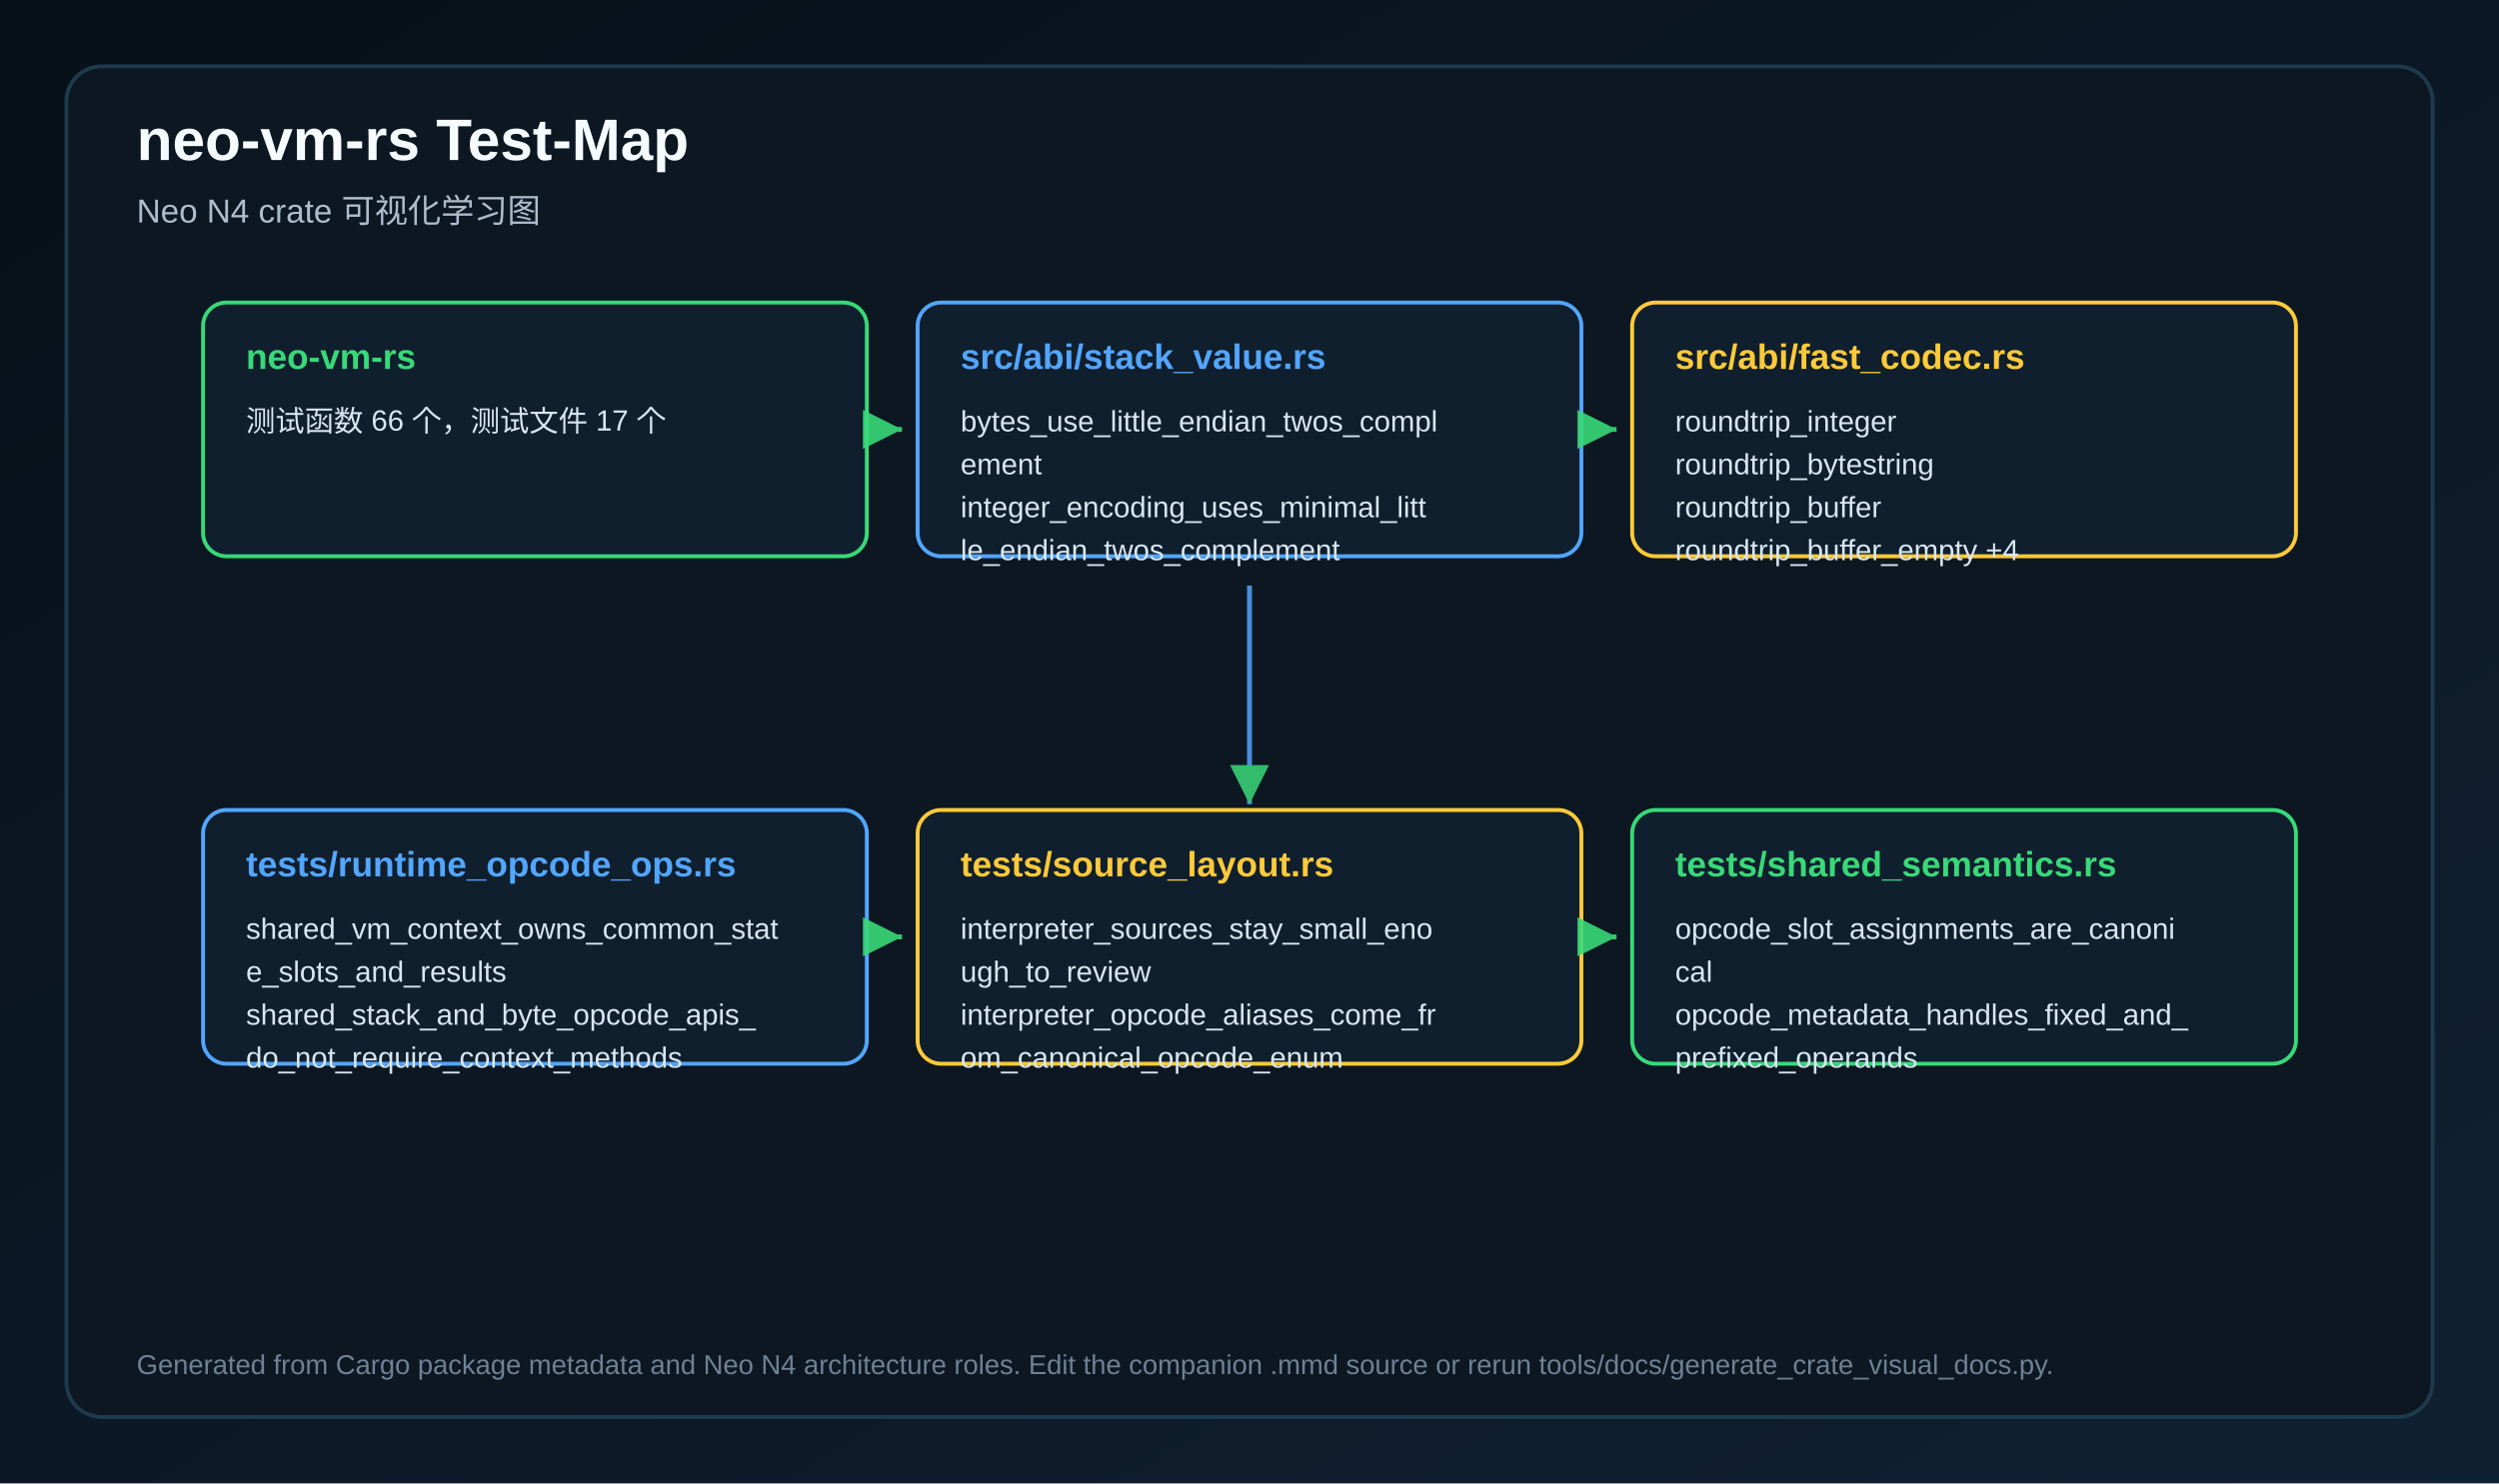
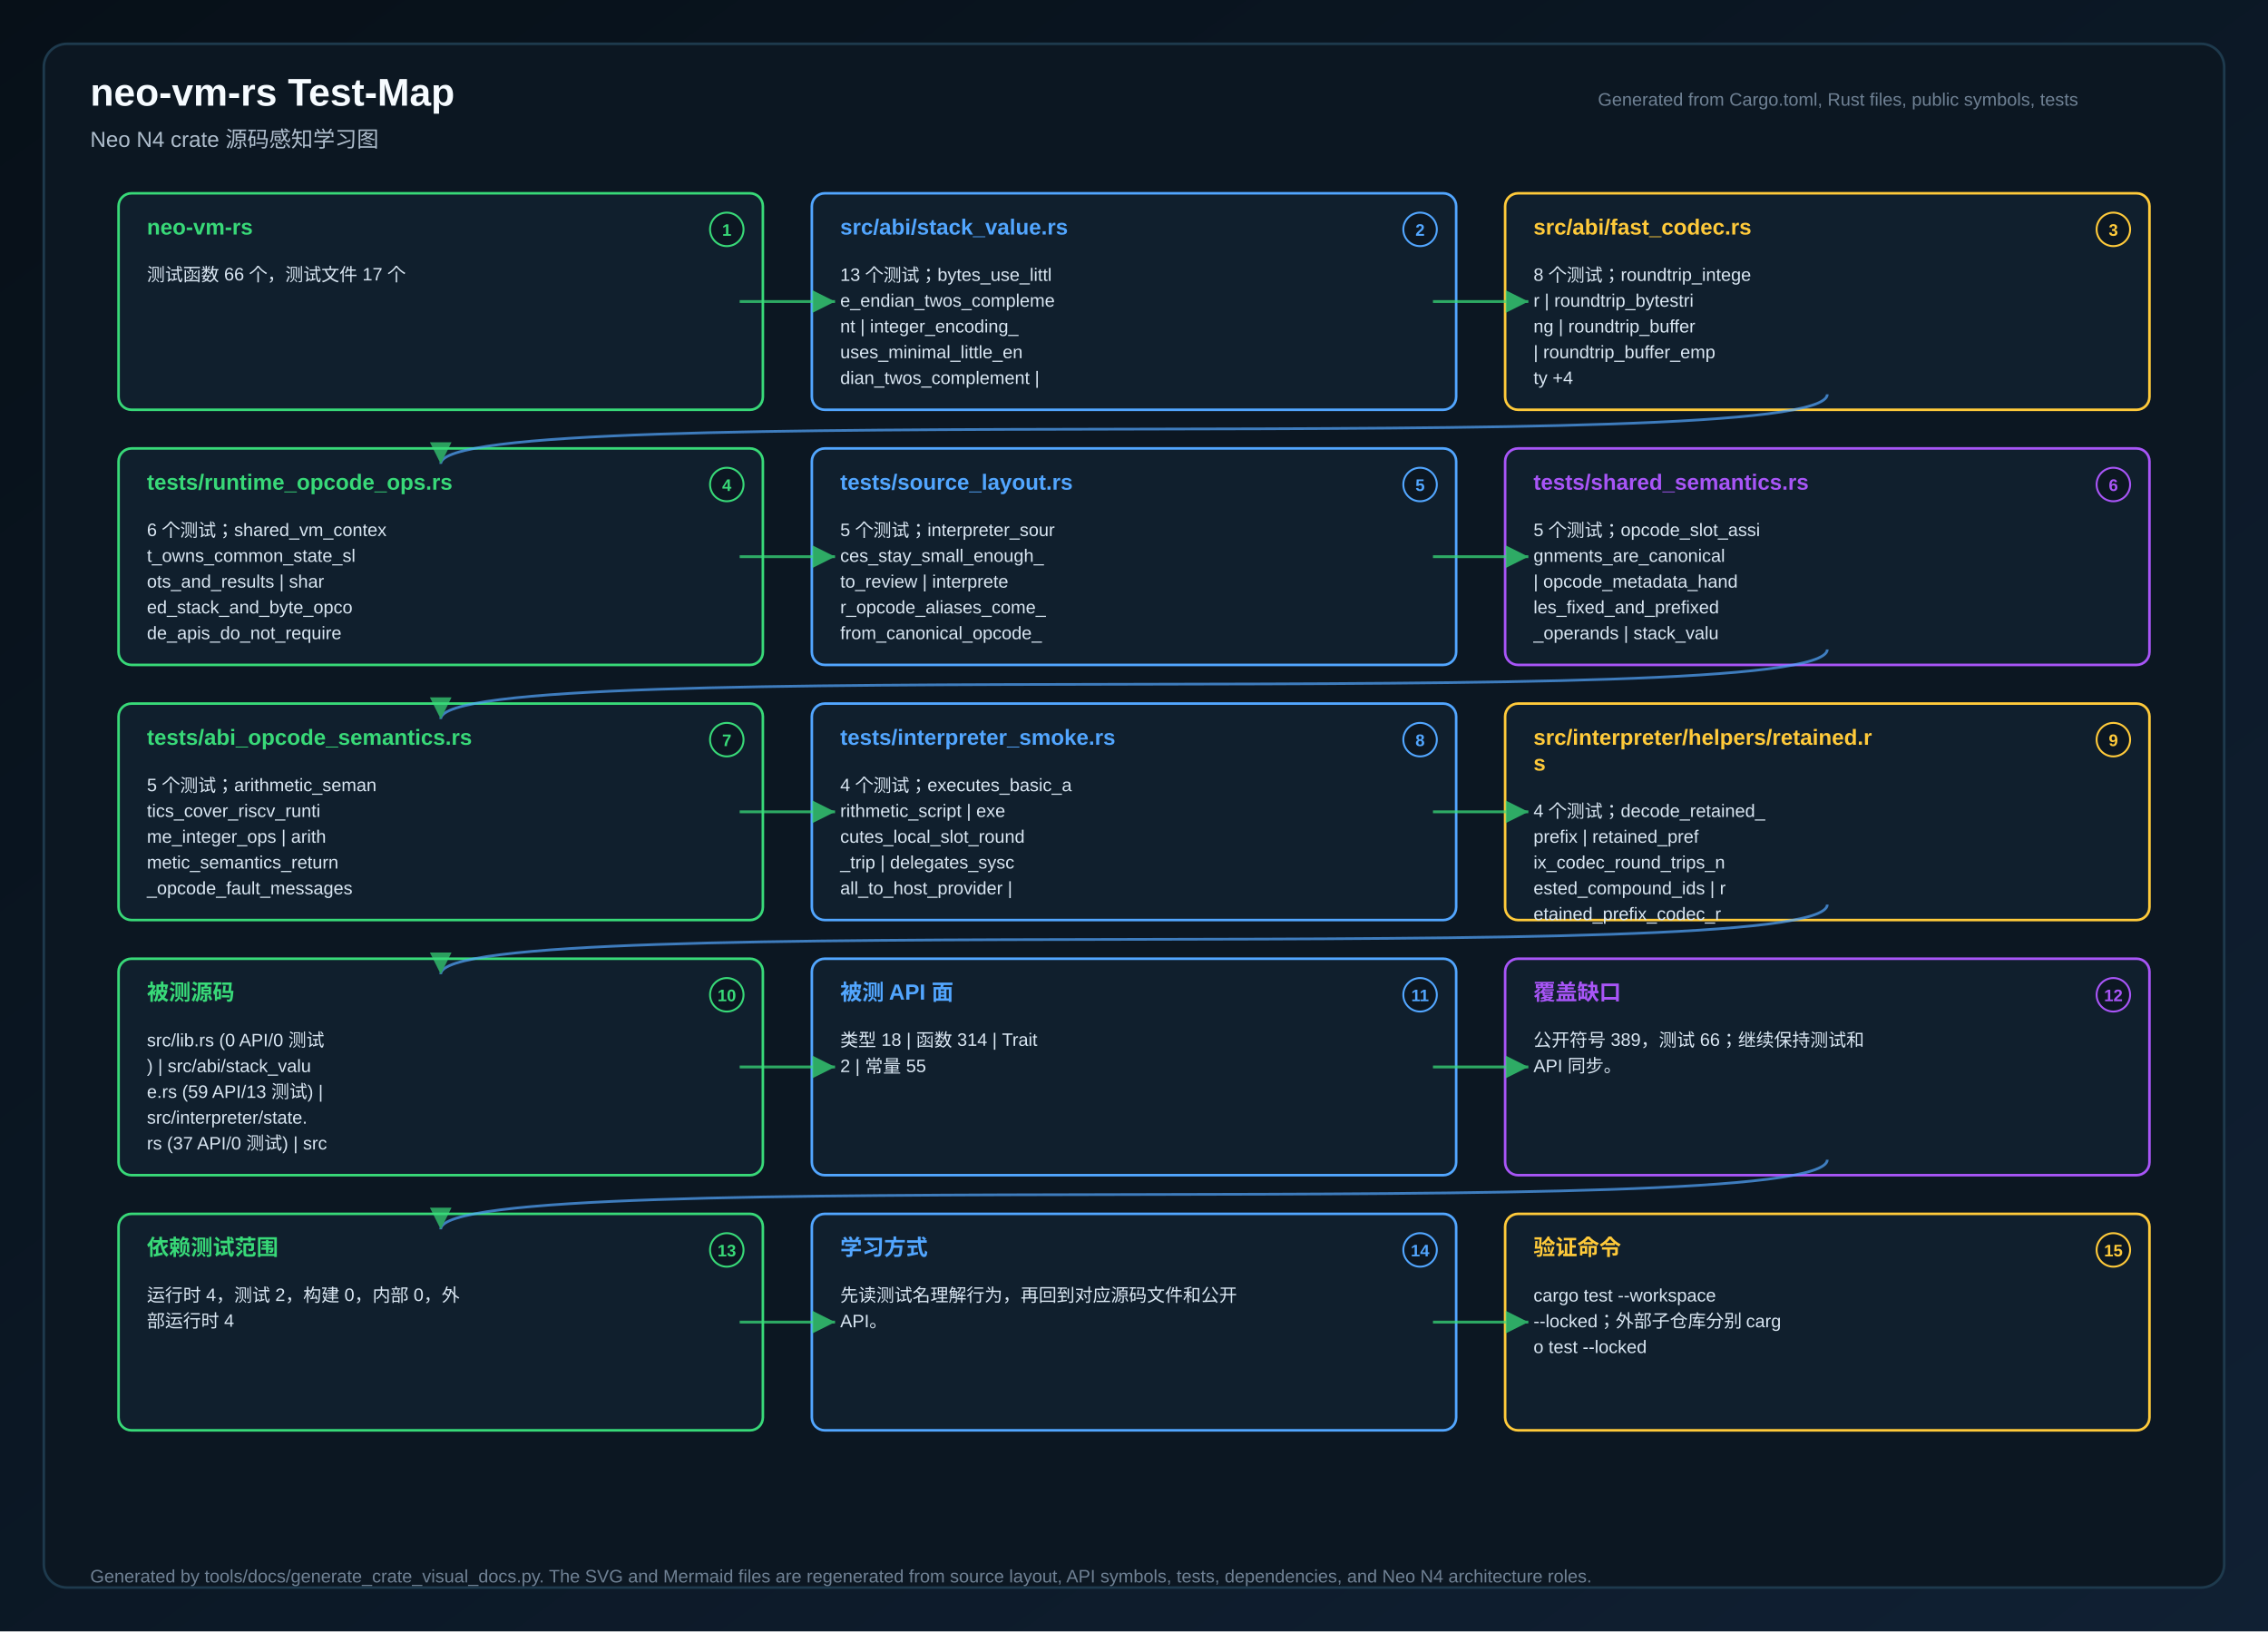
- <svg xmlns="http://www.w3.org/2000/svg" width="1280" height="760" viewBox="0 0 1280 760" role="img" aria-label="neo-vm-rs Test-Map">
+ <svg xmlns="http://www.w3.org/2000/svg" width="1760" height="1266" viewBox="0 0 1760 1266" role="img" aria-label="neo-vm-rs Test-Map">
  <defs>
    <linearGradient id="bg" x1="0" x2="1" y1="0" y2="1">
      <stop offset="0" stop-color="#071018" />
      <stop offset="1" stop-color="#102033" />
    </linearGradient>
    <marker id="arrow" markerWidth="12" markerHeight="12" refX="10" refY="6" orient="auto">
      <path d="M2,2 L10,6 L2,10 Z" fill="#38d978" />
    </marker>
  </defs>
-   <rect x="0" y="0" width="1280" height="760" fill="url(#bg)" />
-   <rect x="34" y="34" width="1212" height="692" rx="18" fill="#0c1722" stroke="#1e3a4d" stroke-width="2" />
+   <rect x="0" y="0" width="1760" height="1266" fill="url(#bg)" />
+   <rect x="34" y="34" width="1692" height="1198" rx="18" fill="#0c1722" stroke="#1e3a4d" stroke-width="2" />
  <text x="70" y="82" fill="#f6fbff" font-size="30" font-family="Segoe UI, Arial, sans-serif" font-weight="700">neo-vm-rs Test-Map</text>
-   <text x="70" y="114" fill="#aebdcc" font-size="17" font-family="Segoe UI, Arial, sans-serif">Neo N4 crate 可视化学习图</text>
-   <rect x="104" y="155" width="340" height="130" rx="12" fill="#101f2d" stroke="#38d978" stroke-width="2" />
-   <text x="126" y="189" fill="#38d978" font-size="18" font-family="Segoe UI, Arial, sans-serif" font-weight="700">neo-vm-rs</text>
-   <text x="126" y="221" fill="#d9e6f2" font-size="15" font-family="Segoe UI, Arial, sans-serif">测试函数 66 个，测试文件 17 个</text>
-   <rect x="470" y="155" width="340" height="130" rx="12" fill="#101f2d" stroke="#52a6ff" stroke-width="2" />
-   <text x="492" y="189" fill="#52a6ff" font-size="18" font-family="Segoe UI, Arial, sans-serif" font-weight="700">src/abi/stack_value.rs</text>
-   <text x="492" y="221" fill="#d9e6f2" font-size="15" font-family="Segoe UI, Arial, sans-serif">bytes_use_little_endian_twos_compl</text>
-   <text x="492" y="243" fill="#d9e6f2" font-size="15" font-family="Segoe UI, Arial, sans-serif">ement</text>
-   <text x="492" y="265" fill="#d9e6f2" font-size="15" font-family="Segoe UI, Arial, sans-serif">integer_encoding_uses_minimal_litt</text>
-   <text x="492" y="287" fill="#d9e6f2" font-size="15" font-family="Segoe UI, Arial, sans-serif">le_endian_twos_complement</text>
-   <line x1="452" y1="220" x2="462" y2="220" stroke="#38d978" stroke-width="2.5" marker-end="url(#arrow)" opacity="0.9" />
-   <rect x="836" y="155" width="340" height="130" rx="12" fill="#101f2d" stroke="#ffca3a" stroke-width="2" />
-   <text x="858" y="189" fill="#ffca3a" font-size="18" font-family="Segoe UI, Arial, sans-serif" font-weight="700">src/abi/fast_codec.rs</text>
-   <text x="858" y="221" fill="#d9e6f2" font-size="15" font-family="Segoe UI, Arial, sans-serif">roundtrip_integer</text>
-   <text x="858" y="243" fill="#d9e6f2" font-size="15" font-family="Segoe UI, Arial, sans-serif">roundtrip_bytestring</text>
-   <text x="858" y="265" fill="#d9e6f2" font-size="15" font-family="Segoe UI, Arial, sans-serif">roundtrip_buffer</text>
-   <text x="858" y="287" fill="#d9e6f2" font-size="15" font-family="Segoe UI, Arial, sans-serif">roundtrip_buffer_empty +4</text>
-   <line x1="818" y1="220" x2="828" y2="220" stroke="#38d978" stroke-width="2.5" marker-end="url(#arrow)" opacity="0.9" />
-   <rect x="104" y="415" width="340" height="130" rx="12" fill="#101f2d" stroke="#52a6ff" stroke-width="2" />
-   <text x="126" y="449" fill="#52a6ff" font-size="18" font-family="Segoe UI, Arial, sans-serif" font-weight="700">tests/runtime_opcode_ops.rs</text>
-   <text x="126" y="481" fill="#d9e6f2" font-size="15" font-family="Segoe UI, Arial, sans-serif">shared_vm_context_owns_common_stat</text>
-   <text x="126" y="503" fill="#d9e6f2" font-size="15" font-family="Segoe UI, Arial, sans-serif">e_slots_and_results</text>
-   <text x="126" y="525" fill="#d9e6f2" font-size="15" font-family="Segoe UI, Arial, sans-serif">shared_stack_and_byte_opcode_apis_</text>
-   <text x="126" y="547" fill="#d9e6f2" font-size="15" font-family="Segoe UI, Arial, sans-serif">do_not_require_context_methods</text>
-   <rect x="470" y="415" width="340" height="130" rx="12" fill="#101f2d" stroke="#ffca3a" stroke-width="2" />
-   <text x="492" y="449" fill="#ffca3a" font-size="18" font-family="Segoe UI, Arial, sans-serif" font-weight="700">tests/source_layout.rs</text>
-   <text x="492" y="481" fill="#d9e6f2" font-size="15" font-family="Segoe UI, Arial, sans-serif">interpreter_sources_stay_small_eno</text>
-   <text x="492" y="503" fill="#d9e6f2" font-size="15" font-family="Segoe UI, Arial, sans-serif">ugh_to_review</text>
-   <text x="492" y="525" fill="#d9e6f2" font-size="15" font-family="Segoe UI, Arial, sans-serif">interpreter_opcode_aliases_come_fr</text>
-   <text x="492" y="547" fill="#d9e6f2" font-size="15" font-family="Segoe UI, Arial, sans-serif">om_canonical_opcode_enum</text>
-   <line x1="452" y1="480" x2="462" y2="480" stroke="#38d978" stroke-width="2.5" marker-end="url(#arrow)" opacity="0.9" />
-   <rect x="836" y="415" width="340" height="130" rx="12" fill="#101f2d" stroke="#38d978" stroke-width="2" />
-   <text x="858" y="449" fill="#38d978" font-size="18" font-family="Segoe UI, Arial, sans-serif" font-weight="700">tests/shared_semantics.rs</text>
-   <text x="858" y="481" fill="#d9e6f2" font-size="15" font-family="Segoe UI, Arial, sans-serif">opcode_slot_assignments_are_canoni</text>
-   <text x="858" y="503" fill="#d9e6f2" font-size="15" font-family="Segoe UI, Arial, sans-serif">cal</text>
-   <text x="858" y="525" fill="#d9e6f2" font-size="15" font-family="Segoe UI, Arial, sans-serif">opcode_metadata_handles_fixed_and_</text>
-   <text x="858" y="547" fill="#d9e6f2" font-size="15" font-family="Segoe UI, Arial, sans-serif">prefixed_operands</text>
-   <line x1="818" y1="480" x2="828" y2="480" stroke="#38d978" stroke-width="2.5" marker-end="url(#arrow)" opacity="0.9" />
-   <path d="M640 300 C640 350 640 370 640 412" stroke="#52a6ff" stroke-width="2.5" fill="none" marker-end="url(#arrow)" opacity="0.85" />
-   <text x="70" y="704" fill="#6f8194" font-size="14" font-family="Segoe UI, Arial, sans-serif">Generated from Cargo package metadata and Neo N4 architecture roles. Edit the companion .mmd source or rerun tools/docs/generate_crate_visual_docs.py.</text>
+   <text x="70" y="114" fill="#aebdcc" font-size="17" font-family="Segoe UI, Arial, sans-serif">Neo N4 crate 源码感知学习图</text>
+   <text x="1240" y="82" fill="#6f8194" font-size="14" font-family="Segoe UI, Arial, sans-serif">Generated from Cargo.toml, Rust files, public symbols, tests</text>
+   <rect x="92" y="150" width="500" height="168" rx="10" fill="#101f2d" stroke="#38d978" stroke-width="2" />
+   <circle cx="564" cy="178" r="13" fill="#0c1722" stroke="#38d978" stroke-width="1.5" />
+   <text x="564" y="183" text-anchor="middle" fill="#38d978" font-size="13" font-family="Segoe UI, Arial, sans-serif" font-weight="700">1</text>
+   <text x="114" y="182" fill="#38d978" font-size="17" font-family="Segoe UI, Arial, sans-serif" font-weight="700">neo-vm-rs</text>
+   <text x="114" y="218" fill="#d9e6f2" font-size="14" font-family="Segoe UI, Arial, sans-serif">测试函数 66 个，测试文件 17 个</text>
+   <rect x="630" y="150" width="500" height="168" rx="10" fill="#101f2d" stroke="#52a6ff" stroke-width="2" />
+   <circle cx="1102" cy="178" r="13" fill="#0c1722" stroke="#52a6ff" stroke-width="1.5" />
+   <text x="1102" y="183" text-anchor="middle" fill="#52a6ff" font-size="13" font-family="Segoe UI, Arial, sans-serif" font-weight="700">2</text>
+   <text x="652" y="182" fill="#52a6ff" font-size="17" font-family="Segoe UI, Arial, sans-serif" font-weight="700">src/abi/stack_value.rs</text>
+   <text x="652" y="218" fill="#d9e6f2" font-size="14" font-family="Segoe UI, Arial, sans-serif">13 个测试；bytes_use_littl</text>
+   <text x="652" y="238" fill="#d9e6f2" font-size="14" font-family="Segoe UI, Arial, sans-serif">e_endian_twos_compleme</text>
+   <text x="652" y="258" fill="#d9e6f2" font-size="14" font-family="Segoe UI, Arial, sans-serif">nt | integer_encoding_</text>
+   <text x="652" y="278" fill="#d9e6f2" font-size="14" font-family="Segoe UI, Arial, sans-serif">uses_minimal_little_en</text>
+   <text x="652" y="298" fill="#d9e6f2" font-size="14" font-family="Segoe UI, Arial, sans-serif">dian_twos_complement |</text>
+   <rect x="1168" y="150" width="500" height="168" rx="10" fill="#101f2d" stroke="#ffca3a" stroke-width="2" />
+   <circle cx="1640" cy="178" r="13" fill="#0c1722" stroke="#ffca3a" stroke-width="1.5" />
+   <text x="1640" y="183" text-anchor="middle" fill="#ffca3a" font-size="13" font-family="Segoe UI, Arial, sans-serif" font-weight="700">3</text>
+   <text x="1190" y="182" fill="#ffca3a" font-size="17" font-family="Segoe UI, Arial, sans-serif" font-weight="700">src/abi/fast_codec.rs</text>
+   <text x="1190" y="218" fill="#d9e6f2" font-size="14" font-family="Segoe UI, Arial, sans-serif">8 个测试；roundtrip_intege</text>
+   <text x="1190" y="238" fill="#d9e6f2" font-size="14" font-family="Segoe UI, Arial, sans-serif">r | roundtrip_bytestri</text>
+   <text x="1190" y="258" fill="#d9e6f2" font-size="14" font-family="Segoe UI, Arial, sans-serif">ng | roundtrip_buffer </text>
+   <text x="1190" y="278" fill="#d9e6f2" font-size="14" font-family="Segoe UI, Arial, sans-serif">| roundtrip_buffer_emp</text>
+   <text x="1190" y="298" fill="#d9e6f2" font-size="14" font-family="Segoe UI, Arial, sans-serif">ty +4</text>
+   <rect x="92" y="348" width="500" height="168" rx="10" fill="#101f2d" stroke="#38d978" stroke-width="2" />
+   <circle cx="564" cy="376" r="13" fill="#0c1722" stroke="#38d978" stroke-width="1.5" />
+   <text x="564" y="381" text-anchor="middle" fill="#38d978" font-size="13" font-family="Segoe UI, Arial, sans-serif" font-weight="700">4</text>
+   <text x="114" y="380" fill="#38d978" font-size="17" font-family="Segoe UI, Arial, sans-serif" font-weight="700">tests/runtime_opcode_ops.rs</text>
+   <text x="114" y="416" fill="#d9e6f2" font-size="14" font-family="Segoe UI, Arial, sans-serif">6 个测试；shared_vm_contex</text>
+   <text x="114" y="436" fill="#d9e6f2" font-size="14" font-family="Segoe UI, Arial, sans-serif">t_owns_common_state_sl</text>
+   <text x="114" y="456" fill="#d9e6f2" font-size="14" font-family="Segoe UI, Arial, sans-serif">ots_and_results | shar</text>
+   <text x="114" y="476" fill="#d9e6f2" font-size="14" font-family="Segoe UI, Arial, sans-serif">ed_stack_and_byte_opco</text>
+   <text x="114" y="496" fill="#d9e6f2" font-size="14" font-family="Segoe UI, Arial, sans-serif">de_apis_do_not_require</text>
+   <rect x="630" y="348" width="500" height="168" rx="10" fill="#101f2d" stroke="#52a6ff" stroke-width="2" />
+   <circle cx="1102" cy="376" r="13" fill="#0c1722" stroke="#52a6ff" stroke-width="1.5" />
+   <text x="1102" y="381" text-anchor="middle" fill="#52a6ff" font-size="13" font-family="Segoe UI, Arial, sans-serif" font-weight="700">5</text>
+   <text x="652" y="380" fill="#52a6ff" font-size="17" font-family="Segoe UI, Arial, sans-serif" font-weight="700">tests/source_layout.rs</text>
+   <text x="652" y="416" fill="#d9e6f2" font-size="14" font-family="Segoe UI, Arial, sans-serif">5 个测试；interpreter_sour</text>
+   <text x="652" y="436" fill="#d9e6f2" font-size="14" font-family="Segoe UI, Arial, sans-serif">ces_stay_small_enough_</text>
+   <text x="652" y="456" fill="#d9e6f2" font-size="14" font-family="Segoe UI, Arial, sans-serif">to_review | interprete</text>
+   <text x="652" y="476" fill="#d9e6f2" font-size="14" font-family="Segoe UI, Arial, sans-serif">r_opcode_aliases_come_</text>
+   <text x="652" y="496" fill="#d9e6f2" font-size="14" font-family="Segoe UI, Arial, sans-serif">from_canonical_opcode_</text>
+   <rect x="1168" y="348" width="500" height="168" rx="10" fill="#101f2d" stroke="#a855f7" stroke-width="2" />
+   <circle cx="1640" cy="376" r="13" fill="#0c1722" stroke="#a855f7" stroke-width="1.5" />
+   <text x="1640" y="381" text-anchor="middle" fill="#a855f7" font-size="13" font-family="Segoe UI, Arial, sans-serif" font-weight="700">6</text>
+   <text x="1190" y="380" fill="#a855f7" font-size="17" font-family="Segoe UI, Arial, sans-serif" font-weight="700">tests/shared_semantics.rs</text>
+   <text x="1190" y="416" fill="#d9e6f2" font-size="14" font-family="Segoe UI, Arial, sans-serif">5 个测试；opcode_slot_assi</text>
+   <text x="1190" y="436" fill="#d9e6f2" font-size="14" font-family="Segoe UI, Arial, sans-serif">gnments_are_canonical </text>
+   <text x="1190" y="456" fill="#d9e6f2" font-size="14" font-family="Segoe UI, Arial, sans-serif">| opcode_metadata_hand</text>
+   <text x="1190" y="476" fill="#d9e6f2" font-size="14" font-family="Segoe UI, Arial, sans-serif">les_fixed_and_prefixed</text>
+   <text x="1190" y="496" fill="#d9e6f2" font-size="14" font-family="Segoe UI, Arial, sans-serif">_operands | stack_valu</text>
+   <rect x="92" y="546" width="500" height="168" rx="10" fill="#101f2d" stroke="#38d978" stroke-width="2" />
+   <circle cx="564" cy="574" r="13" fill="#0c1722" stroke="#38d978" stroke-width="1.5" />
+   <text x="564" y="579" text-anchor="middle" fill="#38d978" font-size="13" font-family="Segoe UI, Arial, sans-serif" font-weight="700">7</text>
+   <text x="114" y="578" fill="#38d978" font-size="17" font-family="Segoe UI, Arial, sans-serif" font-weight="700">tests/abi_opcode_semantics.rs</text>
+   <text x="114" y="614" fill="#d9e6f2" font-size="14" font-family="Segoe UI, Arial, sans-serif">5 个测试；arithmetic_seman</text>
+   <text x="114" y="634" fill="#d9e6f2" font-size="14" font-family="Segoe UI, Arial, sans-serif">tics_cover_riscv_runti</text>
+   <text x="114" y="654" fill="#d9e6f2" font-size="14" font-family="Segoe UI, Arial, sans-serif">me_integer_ops | arith</text>
+   <text x="114" y="674" fill="#d9e6f2" font-size="14" font-family="Segoe UI, Arial, sans-serif">metic_semantics_return</text>
+   <text x="114" y="694" fill="#d9e6f2" font-size="14" font-family="Segoe UI, Arial, sans-serif">_opcode_fault_messages</text>
+   <rect x="630" y="546" width="500" height="168" rx="10" fill="#101f2d" stroke="#52a6ff" stroke-width="2" />
+   <circle cx="1102" cy="574" r="13" fill="#0c1722" stroke="#52a6ff" stroke-width="1.5" />
+   <text x="1102" y="579" text-anchor="middle" fill="#52a6ff" font-size="13" font-family="Segoe UI, Arial, sans-serif" font-weight="700">8</text>
+   <text x="652" y="578" fill="#52a6ff" font-size="17" font-family="Segoe UI, Arial, sans-serif" font-weight="700">tests/interpreter_smoke.rs</text>
+   <text x="652" y="614" fill="#d9e6f2" font-size="14" font-family="Segoe UI, Arial, sans-serif">4 个测试；executes_basic_a</text>
+   <text x="652" y="634" fill="#d9e6f2" font-size="14" font-family="Segoe UI, Arial, sans-serif">rithmetic_script | exe</text>
+   <text x="652" y="654" fill="#d9e6f2" font-size="14" font-family="Segoe UI, Arial, sans-serif">cutes_local_slot_round</text>
+   <text x="652" y="674" fill="#d9e6f2" font-size="14" font-family="Segoe UI, Arial, sans-serif">_trip | delegates_sysc</text>
+   <text x="652" y="694" fill="#d9e6f2" font-size="14" font-family="Segoe UI, Arial, sans-serif">all_to_host_provider |</text>
+   <rect x="1168" y="546" width="500" height="168" rx="10" fill="#101f2d" stroke="#ffca3a" stroke-width="2" />
+   <circle cx="1640" cy="574" r="13" fill="#0c1722" stroke="#ffca3a" stroke-width="1.5" />
+   <text x="1640" y="579" text-anchor="middle" fill="#ffca3a" font-size="13" font-family="Segoe UI, Arial, sans-serif" font-weight="700">9</text>
+   <text x="1190" y="578" fill="#ffca3a" font-size="17" font-family="Segoe UI, Arial, sans-serif" font-weight="700">src/interpreter/helpers/retained.r</text>
+   <text x="1190" y="598" fill="#ffca3a" font-size="17" font-family="Segoe UI, Arial, sans-serif" font-weight="700">s</text>
+   <text x="1190" y="634" fill="#d9e6f2" font-size="14" font-family="Segoe UI, Arial, sans-serif">4 个测试；decode_retained_</text>
+   <text x="1190" y="654" fill="#d9e6f2" font-size="14" font-family="Segoe UI, Arial, sans-serif">prefix | retained_pref</text>
+   <text x="1190" y="674" fill="#d9e6f2" font-size="14" font-family="Segoe UI, Arial, sans-serif">ix_codec_round_trips_n</text>
+   <text x="1190" y="694" fill="#d9e6f2" font-size="14" font-family="Segoe UI, Arial, sans-serif">ested_compound_ids | r</text>
+   <text x="1190" y="714" fill="#d9e6f2" font-size="14" font-family="Segoe UI, Arial, sans-serif">etained_prefix_codec_r</text>
+   <rect x="92" y="744" width="500" height="168" rx="10" fill="#101f2d" stroke="#38d978" stroke-width="2" />
+   <circle cx="564" cy="772" r="13" fill="#0c1722" stroke="#38d978" stroke-width="1.5" />
+   <text x="564" y="777" text-anchor="middle" fill="#38d978" font-size="13" font-family="Segoe UI, Arial, sans-serif" font-weight="700">10</text>
+   <text x="114" y="776" fill="#38d978" font-size="17" font-family="Segoe UI, Arial, sans-serif" font-weight="700">被测源码</text>
+   <text x="114" y="812" fill="#d9e6f2" font-size="14" font-family="Segoe UI, Arial, sans-serif">src/lib.rs (0 API/0 测试</text>
+   <text x="114" y="832" fill="#d9e6f2" font-size="14" font-family="Segoe UI, Arial, sans-serif">) | src/abi/stack_valu</text>
+   <text x="114" y="852" fill="#d9e6f2" font-size="14" font-family="Segoe UI, Arial, sans-serif">e.rs (59 API/13 测试) | </text>
+   <text x="114" y="872" fill="#d9e6f2" font-size="14" font-family="Segoe UI, Arial, sans-serif">src/interpreter/state.</text>
+   <text x="114" y="892" fill="#d9e6f2" font-size="14" font-family="Segoe UI, Arial, sans-serif">rs (37 API/0 测试) | src</text>
+   <rect x="630" y="744" width="500" height="168" rx="10" fill="#101f2d" stroke="#52a6ff" stroke-width="2" />
+   <circle cx="1102" cy="772" r="13" fill="#0c1722" stroke="#52a6ff" stroke-width="1.5" />
+   <text x="1102" y="777" text-anchor="middle" fill="#52a6ff" font-size="13" font-family="Segoe UI, Arial, sans-serif" font-weight="700">11</text>
+   <text x="652" y="776" fill="#52a6ff" font-size="17" font-family="Segoe UI, Arial, sans-serif" font-weight="700">被测 API 面</text>
+   <text x="652" y="812" fill="#d9e6f2" font-size="14" font-family="Segoe UI, Arial, sans-serif">类型 18 | 函数 314 | Trait</text>
+   <text x="652" y="832" fill="#d9e6f2" font-size="14" font-family="Segoe UI, Arial, sans-serif"> 2 | 常量 55</text>
+   <rect x="1168" y="744" width="500" height="168" rx="10" fill="#101f2d" stroke="#a855f7" stroke-width="2" />
+   <circle cx="1640" cy="772" r="13" fill="#0c1722" stroke="#a855f7" stroke-width="1.5" />
+   <text x="1640" y="777" text-anchor="middle" fill="#a855f7" font-size="13" font-family="Segoe UI, Arial, sans-serif" font-weight="700">12</text>
+   <text x="1190" y="776" fill="#a855f7" font-size="17" font-family="Segoe UI, Arial, sans-serif" font-weight="700">覆盖缺口</text>
+   <text x="1190" y="812" fill="#d9e6f2" font-size="14" font-family="Segoe UI, Arial, sans-serif">公开符号 389，测试 66；继续保持测试和</text>
+   <text x="1190" y="832" fill="#d9e6f2" font-size="14" font-family="Segoe UI, Arial, sans-serif"> API 同步。</text>
+   <rect x="92" y="942" width="500" height="168" rx="10" fill="#101f2d" stroke="#38d978" stroke-width="2" />
+   <circle cx="564" cy="970" r="13" fill="#0c1722" stroke="#38d978" stroke-width="1.5" />
+   <text x="564" y="975" text-anchor="middle" fill="#38d978" font-size="13" font-family="Segoe UI, Arial, sans-serif" font-weight="700">13</text>
+   <text x="114" y="974" fill="#38d978" font-size="17" font-family="Segoe UI, Arial, sans-serif" font-weight="700">依赖测试范围</text>
+   <text x="114" y="1010" fill="#d9e6f2" font-size="14" font-family="Segoe UI, Arial, sans-serif">运行时 4，测试 2，构建 0，内部 0，外</text>
+   <text x="114" y="1030" fill="#d9e6f2" font-size="14" font-family="Segoe UI, Arial, sans-serif">部运行时 4</text>
+   <rect x="630" y="942" width="500" height="168" rx="10" fill="#101f2d" stroke="#52a6ff" stroke-width="2" />
+   <circle cx="1102" cy="970" r="13" fill="#0c1722" stroke="#52a6ff" stroke-width="1.5" />
+   <text x="1102" y="975" text-anchor="middle" fill="#52a6ff" font-size="13" font-family="Segoe UI, Arial, sans-serif" font-weight="700">14</text>
+   <text x="652" y="974" fill="#52a6ff" font-size="17" font-family="Segoe UI, Arial, sans-serif" font-weight="700">学习方式</text>
+   <text x="652" y="1010" fill="#d9e6f2" font-size="14" font-family="Segoe UI, Arial, sans-serif">先读测试名理解行为，再回到对应源码文件和公开</text>
+   <text x="652" y="1030" fill="#d9e6f2" font-size="14" font-family="Segoe UI, Arial, sans-serif"> API。</text>
+   <rect x="1168" y="942" width="500" height="168" rx="10" fill="#101f2d" stroke="#ffca3a" stroke-width="2" />
+   <circle cx="1640" cy="970" r="13" fill="#0c1722" stroke="#ffca3a" stroke-width="1.5" />
+   <text x="1640" y="975" text-anchor="middle" fill="#ffca3a" font-size="13" font-family="Segoe UI, Arial, sans-serif" font-weight="700">15</text>
+   <text x="1190" y="974" fill="#ffca3a" font-size="17" font-family="Segoe UI, Arial, sans-serif" font-weight="700">验证命令</text>
+   <text x="1190" y="1010" fill="#d9e6f2" font-size="14" font-family="Segoe UI, Arial, sans-serif">cargo test --workspace</text>
+   <text x="1190" y="1030" fill="#d9e6f2" font-size="14" font-family="Segoe UI, Arial, sans-serif"> --locked；外部子仓库分别 carg</text>
+   <text x="1190" y="1050" fill="#d9e6f2" font-size="14" font-family="Segoe UI, Arial, sans-serif">o test --locked</text>
+   <line x1="574" y1="234" x2="648" y2="234" stroke="#38d978" stroke-width="2.2" marker-end="url(#arrow)" opacity="0.75" />
+   <line x1="1112" y1="234" x2="1186" y2="234" stroke="#38d978" stroke-width="2.2" marker-end="url(#arrow)" opacity="0.75" />
+   <line x1="574" y1="432" x2="648" y2="432" stroke="#38d978" stroke-width="2.2" marker-end="url(#arrow)" opacity="0.75" />
+   <line x1="1112" y1="432" x2="1186" y2="432" stroke="#38d978" stroke-width="2.2" marker-end="url(#arrow)" opacity="0.75" />
+   <line x1="574" y1="630" x2="648" y2="630" stroke="#38d978" stroke-width="2.2" marker-end="url(#arrow)" opacity="0.75" />
+   <line x1="1112" y1="630" x2="1186" y2="630" stroke="#38d978" stroke-width="2.2" marker-end="url(#arrow)" opacity="0.75" />
+   <line x1="574" y1="828" x2="648" y2="828" stroke="#38d978" stroke-width="2.2" marker-end="url(#arrow)" opacity="0.75" />
+   <line x1="1112" y1="828" x2="1186" y2="828" stroke="#38d978" stroke-width="2.2" marker-end="url(#arrow)" opacity="0.75" />
+   <line x1="574" y1="1026" x2="648" y2="1026" stroke="#38d978" stroke-width="2.2" marker-end="url(#arrow)" opacity="0.75" />
+   <line x1="1112" y1="1026" x2="1186" y2="1026" stroke="#38d978" stroke-width="2.2" marker-end="url(#arrow)" opacity="0.75" />
+   <path d="M1418 306 C1418 358, 342 308, 342 360" stroke="#52a6ff" stroke-width="2.1" fill="none" marker-end="url(#arrow)" opacity="0.7" />
+   <path d="M1418 504 C1418 556, 342 506, 342 558" stroke="#52a6ff" stroke-width="2.1" fill="none" marker-end="url(#arrow)" opacity="0.7" />
+   <path d="M1418 702 C1418 754, 342 704, 342 756" stroke="#52a6ff" stroke-width="2.1" fill="none" marker-end="url(#arrow)" opacity="0.7" />
+   <path d="M1418 900 C1418 952, 342 902, 342 954" stroke="#52a6ff" stroke-width="2.1" fill="none" marker-end="url(#arrow)" opacity="0.7" />
+   <text x="70" y="1228" fill="#6f8194" font-size="14" font-family="Segoe UI, Arial, sans-serif">Generated by tools/docs/generate_crate_visual_docs.py. The SVG and Mermaid files are regenerated from source layout, API symbols, tests, dependencies, and Neo N4 architecture roles.</text>
</svg>
